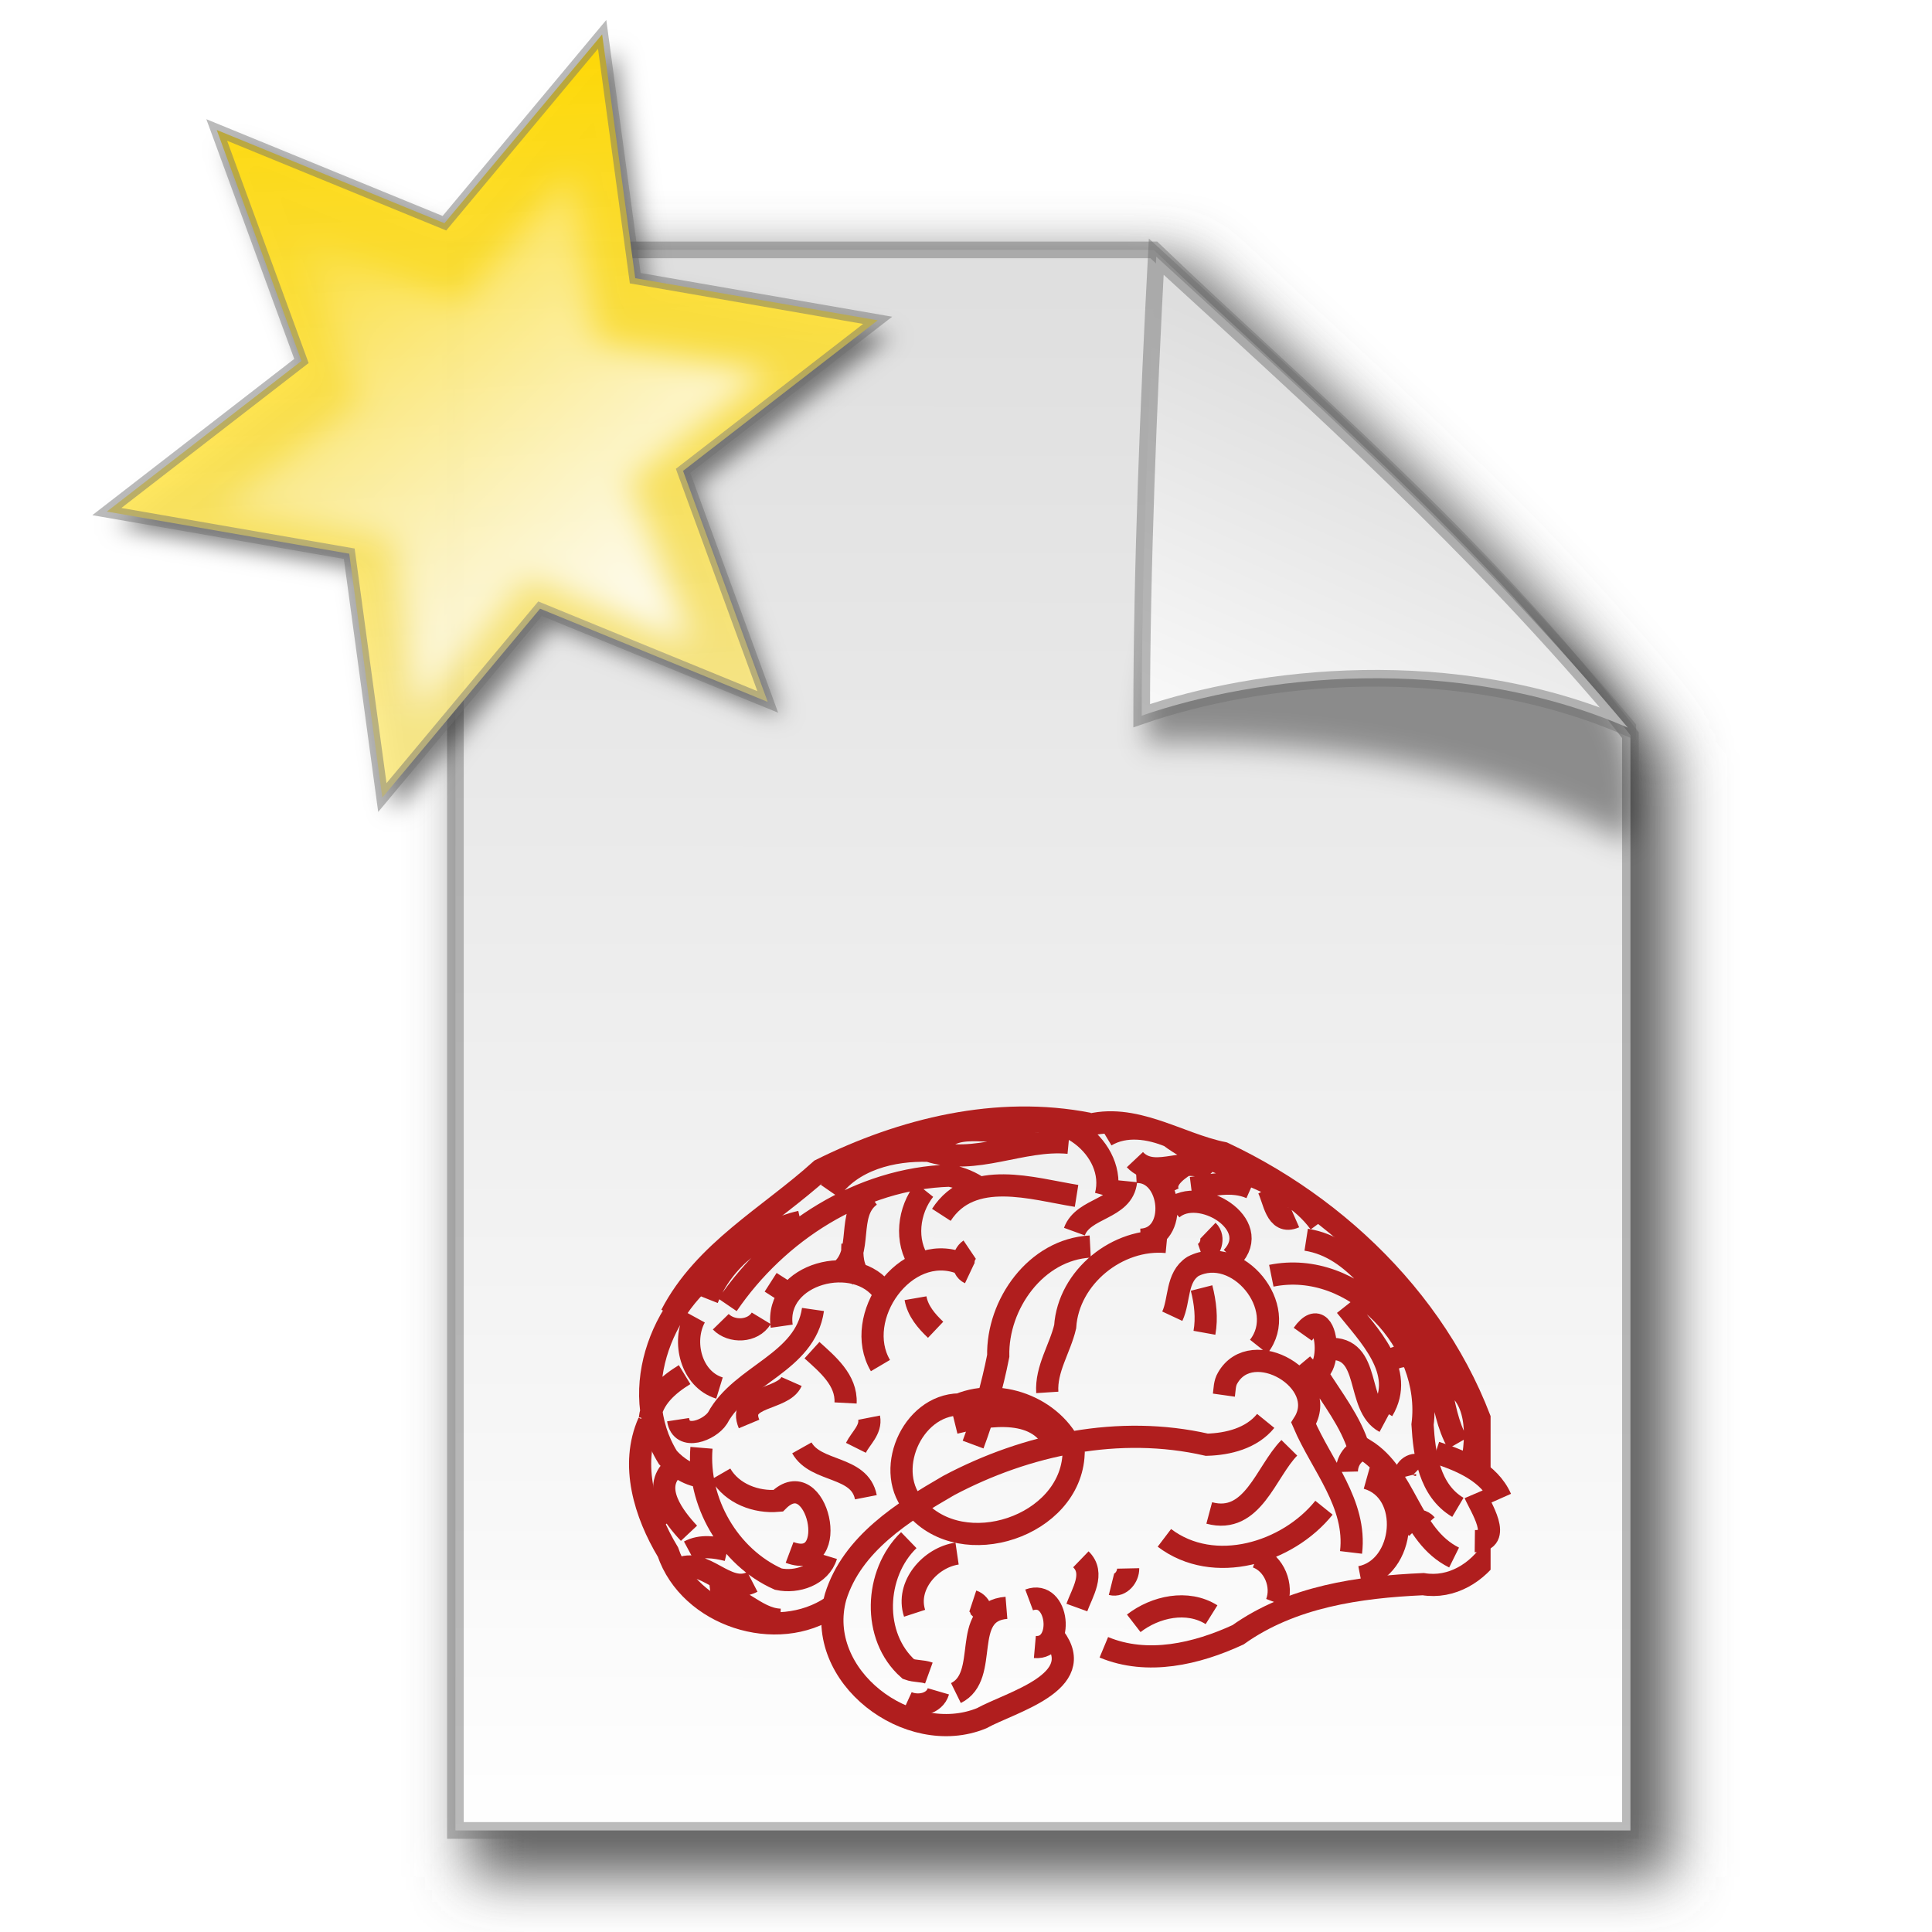
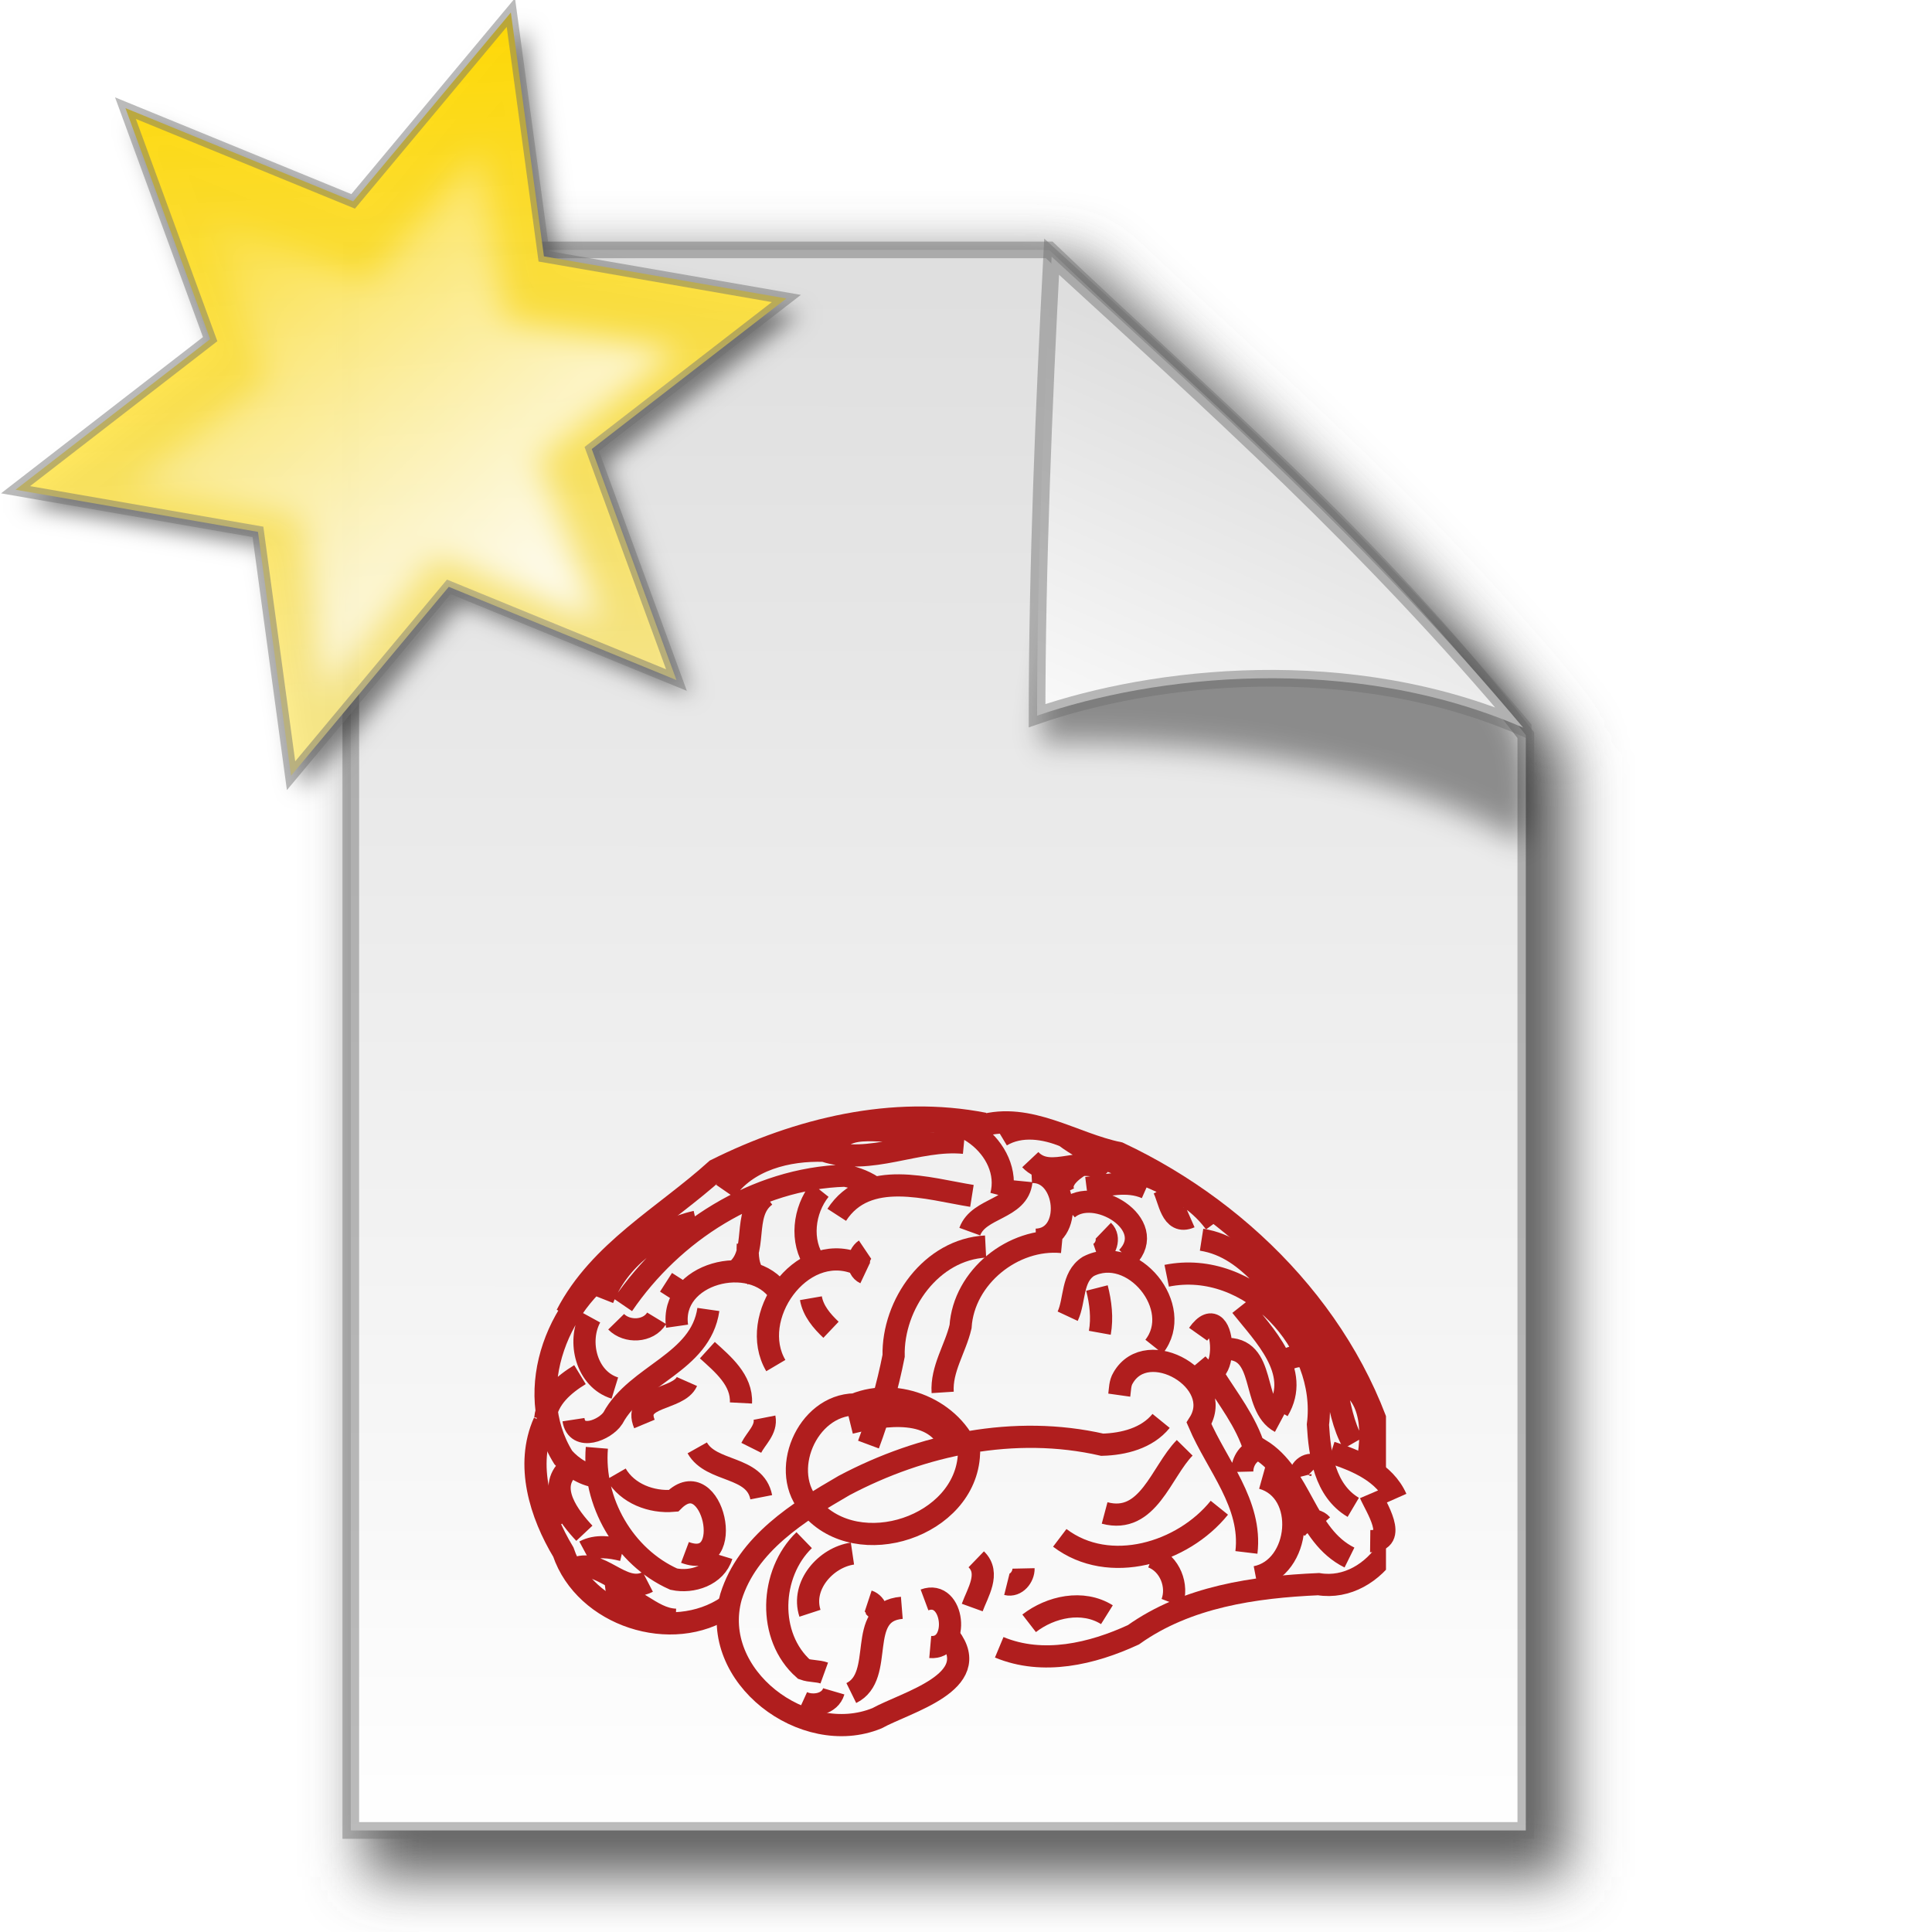
<svg xmlns="http://www.w3.org/2000/svg" xmlns:xlink="http://www.w3.org/1999/xlink" width="32px" height="32px" id="svg2985" version="1.1">
  <defs id="defs2987">
    <linearGradient id="linearGradient4048">
      <stop style="stop-color:#ffffff;stop-opacity:0.904;" offset="0" id="stop4050" />
      <stop style="stop-color:#ffffff;stop-opacity:0;" offset="1" id="stop4052" />
    </linearGradient>
    <linearGradient id="linearGradient3925">
      <stop style="stop-color:#fdd700;stop-opacity:1;" offset="0" id="stop3927" />
      <stop style="stop-color:#ffed87;stop-opacity:0.922;" offset="1" id="stop3929" />
    </linearGradient>
    <linearGradient id="linearGradient3790">
      <stop style="stop-color:#dedede;stop-opacity:1;" offset="0" id="stop3792" />
      <stop style="stop-color:#ffffff;stop-opacity:1;" offset="1" id="stop3794" />
    </linearGradient>
    <filter id="filter3838">
      <feGaussianBlur stdDeviation="0.497" id="feGaussianBlur3840" />
    </filter>
    <linearGradient y2="5.142" x2="3.156" y1="10.855" x1="5.976" gradientUnits="userSpaceOnUse" id="linearGradient6181" xlink:href="#linearGradient6060" />
    <linearGradient y2="15.813" x2="34.076" y1="15.813" x1="1.354" gradientUnits="userSpaceOnUse" id="linearGradient6179" xlink:href="#linearGradient6060" />
    <linearGradient y2="53.774" x2="-33.445" y1="37.123" x1="-46.386" gradientUnits="userSpaceOnUse" id="linearGradient6113" xlink:href="#linearGradient6060" />
    <linearGradient y2="53.774" x2="-33.445" y1="37.123" x1="-46.386" gradientUnits="userSpaceOnUse" id="linearGradient6091" xlink:href="#linearGradient6060" />
    <linearGradient y2="53.774" x2="-33.445" y1="37.123" x1="-46.386" gradientUnits="userSpaceOnUse" id="linearGradient6058" xlink:href="#linearGradient6060" />
    <radialGradient gradientUnits="userSpaceOnUse" gradientTransform="matrix(1,0,0,1.004784,0,-0.1980649)" r="15.302" fy="41.4" fx="-4.4" cy="41.4" cx="-4.4" id="radialGradient5960" xlink:href="#linearGradient5954" />
    <linearGradient y2="18.669" x2="4.567" y1="-14.331" x1="4.607" gradientUnits="userSpaceOnUse" id="linearGradient5871" xlink:href="#linearGradient5873" />
    <linearGradient y2="15.813" x2="34.076" y1="15.813" x1="1.354" gradientUnits="userSpaceOnUse" id="linearGradient5869" xlink:href="#linearGradient3964" />
    <linearGradient gradientUnits="userSpaceOnUse" y2="15.813" x2="34.076" y1="15.813" x1="1.354" id="linearGradient5867" xlink:href="#linearGradient3964" />
    <linearGradient y2="52.785" x2="-33.61" y1="66.798" x1="-26.107" gradientUnits="userSpaceOnUse" id="linearGradient3985" xlink:href="#linearGradient3805" />
    <linearGradient y2="53.774" x2="-33.445" y1="37.123" x1="-46.386" gradientUnits="userSpaceOnUse" id="linearGradient3983" xlink:href="#linearGradient3805" />
    <linearGradient y2="67.677" x2="-31.551" y1="26.791" x1="-31.683" gradientUnits="userSpaceOnUse" id="linearGradient3981" xlink:href="#linearGradient3851" />
    <linearGradient y2="67.677" x2="-31.551" y1="26.791" x1="-31.683" gradientUnits="userSpaceOnUse" id="linearGradient3979" xlink:href="#linearGradient3845" />
    <linearGradient y2="-0.814" x2="3.624" y1="21.125" x1="15.405" gradientUnits="userSpaceOnUse" id="linearGradient3957" xlink:href="#linearGradient3805" />
    <linearGradient y2="3.305" x2="-3.167" y1="-15.401" x1="-5.339" gradientUnits="userSpaceOnUse" id="linearGradient3955" xlink:href="#linearGradient3805" />
    <linearGradient y2="18.747" x2="1.628" y1="-8.949" x1="1.699" gradientUnits="userSpaceOnUse" id="linearGradient3951" xlink:href="#linearGradient3771" />
    <linearGradient y2="52.785" x2="-33.61" y1="66.798" x1="-26.107" gradientUnits="userSpaceOnUse" id="linearGradient3877" xlink:href="#linearGradient3805" />
    <linearGradient gradientUnits="userSpaceOnUse" y2="53.774" x2="-33.445" y1="37.123" x1="-46.386" id="linearGradient3869" xlink:href="#linearGradient3805" />
    <linearGradient gradientUnits="userSpaceOnUse" y2="67.677" x2="-31.551" y1="26.791" x1="-31.683" id="linearGradient3843" xlink:href="#linearGradient3851" />
    <linearGradient gradientUnits="userSpaceOnUse" y2="67.677" x2="-31.551" y1="26.791" x1="-31.683" id="linearGradient3835" xlink:href="#linearGradient3845" />
    <linearGradient id="linearGradient3771">
      <stop id="stop3773" offset="0" style="stop-color:#188d0f;stop-opacity:1;" />
      <stop id="stop3775" offset="1" style="stop-color:#44ea37;stop-opacity:0.765;" />
    </linearGradient>
    <linearGradient id="linearGradient3805">
      <stop id="stop3807" offset="0" style="stop-color:#000000;stop-opacity:1;" />
      <stop id="stop3809" offset="1" style="stop-color:#000000;stop-opacity:0;" />
    </linearGradient>
    <linearGradient id="linearGradient3964">
      <stop style="stop-color:#094216;stop-opacity:1;" offset="0" id="stop3966" />
      <stop style="stop-color:#ffffff;stop-opacity:0.152;" offset="1" id="stop3968" />
    </linearGradient>
    <linearGradient id="linearGradient3845">
      <stop style="stop-color:#0f4a8d;stop-opacity:1;" offset="0" id="stop3847" />
      <stop style="stop-color:#135eb3;stop-opacity:0.513;" offset="1" id="stop3849" />
    </linearGradient>
    <linearGradient id="linearGradient3851">
      <stop id="stop3853" offset="0" style="stop-color:#091042;stop-opacity:1;" />
      <stop id="stop3855" offset="1" style="stop-color:#ffffff;stop-opacity:1;" />
    </linearGradient>
    <marker style="overflow:visible;" id="Arrow1Lend" refX="0.0" refY="0.0" orient="auto">
      <path transform="scale(0.8) rotate(180) translate(12.5,0)" style="fill-rule:evenodd;stroke:#000000;stroke-width:1.0pt;marker-start:none;" d="M 0.0,0.0 L 5.0,-5.0 L -12.5,0.0 L 5.0,5.0 L 0.0,0.0 z " id="path4014" />
    </marker>
    <marker style="overflow:visible" id="TriangleOutL" refX="0.0" refY="0.0" orient="auto">
      <path transform="scale(0.8)" style="fill-rule:evenodd;stroke:#000000;stroke-width:1.0pt;marker-start:none" d="M 5.77,0.0 L -2.88,5.0 L -2.88,-5.0 L 5.77,0.0 z " id="path4154" />
    </marker>
    <marker style="overflow:visible;" id="Arrow2Mend" refX="0.0" refY="0.0" orient="auto">
      <path transform="scale(0.6) rotate(180) translate(0,0)" d="M 8.719,4.034 L -2.207,0.016 L 8.719,-4.002 C 6.973,-1.63 6.983,1.616 8.719,4.034 z " style="font-size:12.0;fill-rule:evenodd;stroke-width:0.625;stroke-linejoin:round;" id="path4038" />
    </marker>
    <marker style="overflow:visible;" id="Arrow2Send" refX="0.0" refY="0.0" orient="auto">
      <path transform="scale(0.3) rotate(180) translate(-2.3,0)" d="M 8.719,4.034 L -2.207,0.016 L 8.719,-4.002 C 6.973,-1.63 6.983,1.616 8.719,4.034 z " style="font-size:12.0;fill-rule:evenodd;stroke-width:0.625;stroke-linejoin:round;" id="path4044" />
    </marker>
    <marker style="overflow:visible;" id="Arrow2Lend" refX="0.0" refY="0.0" orient="auto">
      <path transform="scale(1.1) rotate(180) translate(1,0)" d="M 8.719,4.034 L -2.207,0.016 L 8.719,-4.002 C 6.973,-1.63 6.983,1.616 8.719,4.034 z " style="font-size:12.0;fill-rule:evenodd;stroke-width:0.625;stroke-linejoin:round;" id="path4032" />
    </marker>
    <linearGradient id="linearGradient5873">
      <stop id="stop5875" offset="0" style="stop-color:#094216;stop-opacity:1;" />
      <stop id="stop5877" offset="1" style="stop-color:#ffffff;stop-opacity:0;" />
    </linearGradient>
    <linearGradient id="linearGradient5954">
      <stop id="stop5956" offset="0" style="stop-color:#f8f6c8;stop-opacity:1;" />
      <stop id="stop5958" offset="1" style="stop-color:#faf9e0;stop-opacity:0;" />
    </linearGradient>
    <linearGradient id="linearGradient6060">
      <stop style="stop-color:#ffffff;stop-opacity:1;" offset="0" id="stop6062" />
      <stop style="stop-color:#ffffff;stop-opacity:0;" offset="1" id="stop6064" />
    </linearGradient>
    <filter id="filter5599">
      <feGaussianBlur stdDeviation="0.256" id="feGaussianBlur5601" />
    </filter>
    <clipPath id="clipPath378" clipPathUnits="userSpaceOnUse">
      <path id="path380" d="m 0.06,792 612,0 0,-792 -612,0 0,792 z" />
    </clipPath>
    <clipPath id="clipPath372" clipPathUnits="userSpaceOnUse">
      <path id="path374" d="M 0,792 612,792 612,0 0,0 0,792 z" />
    </clipPath>
    <clipPath id="clipPath308" clipPathUnits="userSpaceOnUse">
      <path id="path310" d="m 0.06,792 612,0 0,-792 -612,0 0,792 z" />
    </clipPath>
    <clipPath id="clipPath302" clipPathUnits="userSpaceOnUse">
      <path id="path304" d="M 0,792 612,792 612,0 0,0 0,792 z" />
    </clipPath>
    <clipPath id="clipPath296" clipPathUnits="userSpaceOnUse">
      <path id="path298" clip-rule="evenodd" d="m 72.5,525.97 191.63,0 0,-169.97 -191.63,0 0,169.97 z" />
    </clipPath>
    <clipPath id="clipPath286" clipPathUnits="userSpaceOnUse">
      <path id="path288" d="m 142.182,427.487 c 0,0 -3.384,3.384 -3.384,7.415 0,3.532 0.215,5.043 2.09,6.122 2.774,1.596 8.427,6.336 11.812,6.552 3.384,0.216 13.538,-0.499 17.569,-5.325 4.032,-4.827 2.373,-7.78 1.942,-9.074 -0.432,-1.294 -4.53,-3.317 -5.973,-5.043 -1.443,-1.725 -6.282,-5.805 -10.518,-6.188 -6.405,-0.58 -13.538,5.541 -13.538,5.541" />
    </clipPath>
    <clipPath id="clipPath266" clipPathUnits="userSpaceOnUse">
      <path id="path268" d="m 0.06,792 612,0 0,-792 -612,0 0,792 z" />
    </clipPath>
    <clipPath id="clipPath260" clipPathUnits="userSpaceOnUse">
      <path id="path262" d="M 0,792 612,792 612,0 0,0 0,792 z" />
    </clipPath>
    <clipPath id="clipPath254" clipPathUnits="userSpaceOnUse">
      <path id="path256" clip-rule="evenodd" d="m 72.5,525.97 191.63,0 0,-169.97 -191.63,0 0,169.97 z" />
    </clipPath>
    <clipPath id="clipPath78" clipPathUnits="userSpaceOnUse">
      <path id="path80" d="m 0.06,792 612,0 0,-792 -612,0 0,792 z" />
    </clipPath>
    <clipPath id="clipPath72" clipPathUnits="userSpaceOnUse">
      <path id="path74" d="M 0,792 612,792 612,0 0,0 0,792 z" />
    </clipPath>
    <clipPath id="clipPath60" clipPathUnits="userSpaceOnUse">
      <path id="path62" d="m 0.06,792 612,0 0,-792 -612,0 0,792 z" />
    </clipPath>
    <clipPath id="clipPath54" clipPathUnits="userSpaceOnUse">
      <path id="path56" d="M 0,792 612,792 612,0 0,0 0,792 z" />
    </clipPath>
    <clipPath id="clipPath48" clipPathUnits="userSpaceOnUse">
      <path id="path50" clip-rule="evenodd" d="m 498.6,63 49.34,0 0,-41.64 -49.34,0 0,41.64 z" />
    </clipPath>
    <clipPath id="clipPath26" clipPathUnits="userSpaceOnUse">
      <path id="path28" d="m 0.06,792 612,0 0,-792 -612,0 0,792 z" />
    </clipPath>
    <clipPath id="clipPath20" clipPathUnits="userSpaceOnUse">
      <path id="path22" d="M 0,792 612,792 612,0 0,0 0,792 z" />
    </clipPath>
    <filter id="filter3939">
      <feGaussianBlur stdDeviation="0.249" id="feGaussianBlur3941" />
    </filter>
    <linearGradient xlink:href="#linearGradient3790" id="linearGradient4036" gradientUnits="userSpaceOnUse" gradientTransform="matrix(0.9185541,0,0,0.9185541,2.326668,2.631549)" x1="12.865" y1="1.5" x2="12.85" y2="30.571" />
    <linearGradient xlink:href="#linearGradient3790" id="linearGradient4038" gradientUnits="userSpaceOnUse" gradientTransform="matrix(0.9185541,0,0,0.9185541,2.203465,2.972726)" x1="22.802" y1="4.228" x2="19.35" y2="12.013" />
    <linearGradient xlink:href="#linearGradient3925" id="linearGradient4040" gradientUnits="userSpaceOnUse" x1="-13.909" y1="-11.092" x2="-13.889" y2="3.823" />
    <filter id="filter4060">
      <feGaussianBlur stdDeviation="0.497" id="feGaussianBlur4062" />
    </filter>
    <linearGradient xlink:href="#linearGradient4048" id="linearGradient4064" x1="-8.389" y1="3.039" x2="-19.684" y2="-9.788" gradientUnits="userSpaceOnUse" />
  </defs>
  <g id="layer1">
-     <g id="g4014" transform="translate(0.25,-0.1)">
+     <g id="g4014" transform="translate(-1.482811,-0.1)">
      <path transform="matrix(0.9404375,0,0,0.9404375,2.435812,2.740693)" style="fill:#5e5e5e;fill-opacity:1;stroke:none;filter:url(#filter3838)" d="m 18,1.75 -12.594,0 0,28.5 21.188,0 0,-19.75 C 23.866,6.951 20.604,4.25 18,1.75 z" id="path3824" />
      <path id="path3001" d="m 18.861,4.239 -11.568,0 0,26.179 19.462,0 0,-18.141 C 24.248,9.016 21.253,6.536 18.861,4.239 z" style="fill:url(#linearGradient4036);fill-opacity:1;stroke:#6e6e6e;stroke-width:0.276;stroke-linecap:butt;stroke-linejoin:miter;stroke-miterlimit:4;stroke-opacity:0.471;stroke-dasharray:none" />
      <path transform="matrix(0.9159529,0.06907875,-0.06907875,0.9159529,2.908023,0.8237247)" style="opacity:0.4;fill:#000000;fill-opacity:1;stroke:none;filter:url(#filter5599)" d="m 26.949,12.424 c 0.421,-4.527 -4.784,-4.184 -8.579,-5.593 0.156,2.67 -0.23,1.76 -0.283,4.433 2.814,-0.248 6.088,-0.151 8.862,1.159 z" id="path3806" />
      <path id="rect2993" d="M 26.711,12.151 C 24.159,9.108 21.571,6.801 18.901,4.351 c -0.126,2.396 -0.241,5.162 -0.241,7.603 1.915,-0.663 5.174,-1.052 8.051,0.198 z" style="fill:url(#linearGradient4038);fill-opacity:1;stroke:#6e6e6e;stroke-width:0.276;stroke-miterlimit:4;stroke-opacity:0.471;stroke-dasharray:none" />
      <g id="g12" transform="matrix(0.0881469,0,0,-0.0881469,5.146852,63.80767)">
        <g transform="translate(-31.56542,13.70282)" style="stroke-width:4.168;stroke-miterlimit:4;stroke-dasharray:none" id="g250">
          <g style="stroke-width:4.168;stroke-miterlimit:4;stroke-dasharray:none" id="g252" clip-path="url(#clipPath254)">
            <g style="stroke-width:4.168;stroke-miterlimit:4;stroke-dasharray:none" id="g258" clip-path="url(#clipPath260)">
              <g style="stroke-width:4.168;stroke-miterlimit:4;stroke-dasharray:none" id="g264" clip-path="url(#clipPath266)">
                <path id="path274" d="m 133.04,427.703 c -1.17,6.003 -9.375,4.562 -12.027,9.276 m 10.153,0.013 c 0.901,1.804 2.921,3.429 2.481,5.663 m -4.422,2.764 c 0.227,4.314 -3.434,7.311 -6.311,9.923 m 0.189,7.644 c -1.45,-10.069 -13.536,-12.223 -17.931,-20.403 -1.465,-2.261 -6.791,-4.422 -7.418,-0.305 m 7.779,5.945 c -5.342,1.639 -7.092,8.741 -4.584,13.32 m 12.432,-0.215 c -1.562,-2.577 -5.579,-2.718 -7.605,-0.647 m 1.267,3.168 c 9.347,13.709 24.9,23.768 41.744,24.28 2.088,-0.402 4.123,-1.204 5.826,-2.493 m -7.388,-4.866 c 5.621,8.692 17.198,4.865 25.403,3.559 m -21.803,-12.633 c -10.474,4.009 -20.366,-10.247 -15.047,-19.252 m 0.647,13.711 c -5.115,7.625 -20.636,3.683 -19.201,-6.31 m 0.62,6.526 -1.349,0.861 -1.348,0.864 m 13.066,2.09 c 4.56,3.481 0.995,10.786 5.663,14.183 m -1.847,-15.262 c -1.552,1.611 -1.613,4.054 -1.51,6.148 m 13.537,10.193 c -3.032,-3.808 -3.762,-9.659 -0.862,-13.752 m 9.357,2.521 c -1.416,-0.953 -1.698,-3.621 0,-4.422 m -6.404,-10.624 c -1.708,1.619 -3.361,3.537 -3.776,5.932 m 39.562,22.003 c -0.535,-5.399 -8.027,-4.871 -9.708,-9.491 m 5.892,6.755 c 2.327,8.823 -8.889,17.328 -16.754,12.695 -4.94,-1.695 -12.331,2.011 -15.175,-4.067 m 24.944,1.308 c -8.833,0.848 -17.528,-4.393 -26.281,-1.502 -6.82,0.226 -14.489,-1.652 -18.58,-7.572 m -5.474,-5.757 c -7.668,-1.721 -14.605,-7.124 -17.529,-14.506 m 4.207,7.374 C 95,465.469 87.94,447.882 95.846,435.163 c 1.735,-1.946 4.125,-3.452 6.775,-3.644 m -3.641,19.225 c -3.019,-1.841 -6.148,-4.488 -6.526,-8.251 m 9.695,-5.501 c -0.837,-10.121 5.121,-20.518 14.434,-24.672 3.475,-0.748 7.902,0.71 9.027,4.395 m -6.903,0.62 c 9.815,-3.686 5.219,17.078 -2.167,9.702 -4.108,-0.365 -8.645,1.325 -10.777,5.02 m -8.873,1.12 c -4.168,-3.737 0.087,-9.241 2.913,-12.242 m -3.776,4.611 c -1.509,-0.293 -2.372,-2.314 -1.402,-3.56 m 5.218,-4.435 c 2.215,1.187 4.844,0.778 7.173,0.215 m -9.263,-3.6 c 4.981,2.522 9.006,-4.933 13.969,-2.372 m 5.268,-7.108 c -4.875,0.116 -8.085,5.421 -13.115,4.775 m 37.229,10.179 c -6.464,-6.252 -6.996,-18.111 -0.069,-24.228 1.241,-0.456 2.601,-0.291 3.843,-0.741 m -4.094,-5.488 c 2.045,-0.931 5.171,-0.363 5.878,2.05 m 3.3,-0.324 c 6.529,3.213 0.723,15.304 9.492,16.017 m -6.324,1.268 c 1.536,-0.507 2.273,-2.725 1.079,-3.937 m -4.032,12.862 c -5.016,-0.734 -9.681,-6.016 -7.982,-11.217" style="fill:none;stroke:#b01e1e;stroke-width:4.168;stroke-linecap:butt;stroke-linejoin:miter;stroke-miterlimit:4;stroke-opacity:1;stroke-dasharray:none" />
                <path id="path276" d="m 163.716,408.409 c 5.565,2.071 6.755,-9.344 1.079,-8.844 m 8.643,16.475 c 2.707,-2.613 0.246,-6.295 -0.755,-9.06 m -45.98,0.203 c -10.416,-7.089 -26.787,-1.758 -30.852,10.218 -4.302,7.153 -7.202,16.357 -3.612,24.404 m 4.22,20.17 c 6.178,11.943 18.443,18.525 28.087,27.252 15.431,7.683 33.204,12.041 50.387,8.665 m 8.442,-93.878 c 4.043,3.127 10.063,4.467 14.617,1.618 m -18.797,5.73 c 1.744,-0.435 3.163,1.378 3.129,2.966 m 6.809,5.744 c 9.314,-7.064 23.146,-2.842 29.987,5.662 m -12.633,-9.262 c 3.312,-1.229 4.971,-5.394 3.721,-8.629 m 2.4,29.149 c -4.437,-4.499 -6.855,-14.431 -15.047,-12.242 m 26.644,-7.415 c 1.095,9.135 -5.549,16.382 -8.91,24.262 5.058,7.926 -9.691,16.568 -14.276,8.509 -0.59,-0.962 -0.554,-2.136 -0.706,-3.217 m -4.194,20.13 c 0.697,-2.734 1.043,-5.614 0.539,-8.413 m 10.194,-2.602 c 5.809,7.321 -4.013,19.349 -12.344,15.082 -3.187,-2.059 -2.468,-6.325 -3.89,-9.366 m 5.501,11.635 c 1.691,0.588 2.54,3.119 1.186,4.423 m -7.74,-2.117 c -9.185,0.889 -18.476,-6.597 -19.074,-15.903 -0.977,-4.15 -3.648,-7.948 -3.362,-12.356 m 17.542,28.69 c 7.236,0.23 5.928,13.09 -0.863,12.728 m 6.769,-6.971 c 5.037,4.493 17.28,-2.835 11.218,-9.114 m 7.43,-3.411 c 15.616,3.17 30.372,-12.719 28.417,-27.978 0.336,-5.649 1.287,-12.376 6.64,-15.542 m -6.97,7.589 c -1.152,1.127 -3.28,-0.375 -2.912,-1.833 m -7.241,-0.256 c 8.647,-2.43 7.284,-16.963 -1.187,-18.606 m 7.376,8.669 c 0.834,1.713 3.593,2.8 5.016,1.186 m 5.205,-6.179 c -8.436,4.173 -8.955,15.521 -16.833,20.305 -2.047,-0.165 -3.361,-2.281 -3.312,-4.189 m 2.292,4.288 c -1.575,5.168 -5.005,9.448 -7.821,13.967 m 12.648,-8.925 c -5.59,2.986 -2.336,14.257 -10.517,13.752 m -5.111,-2.737 c 6.199,-7.412 5.85,13.456 0.216,5.501 m 8.063,5.299 c 4.253,-5.369 11.352,-12.277 6.958,-19.63 m 1.038,9.262 c 1.435,0.812 4.366,1.861 5.07,-0.432 m -20.482,23.257 c 9.566,-1.487 14.031,-11.11 20.9,-16.723 5.127,-6.087 3.74,-14.833 7.577,-21.512 m -2.264,11.81 c 6.274,-2.497 6.012,-10.554 4.854,-16.017" style="fill:none;stroke:#b01e1e;stroke-width:4.168;stroke-linecap:butt;stroke-linejoin:miter;stroke-miterlimit:4;stroke-opacity:1;stroke-dasharray:none" />
                <path id="path278" d="m 240.115,436.129 c 4.773,-1.54 10.069,-3.73 12.244,-8.628 m -4.895,0.849 c 1.015,-2.373 5.447,-8.962 0,-8.898 m -33.844,60.886 c -3.563,-1.568 -3.893,3.427 -5.016,5.447 m 9.695,-6.525 c -6.801,9.27 -19.485,9.653 -28.19,16.269 -3.749,1.554 -8.332,2.27 -11.991,0.071 m 5.473,-4.462 c 3.952,-4.199 10.376,1.507 14.401,-2.481 m -5.043,1.402 c -1.681,-1.09 -4.132,-2.915 -3.02,-5.231 m 4.247,0.984 c 3.694,0.464 7.628,1.584 11.218,0 M 119.071,449.45 c -1.582,-3.579 -10.237,-2.582 -7.982,-7.981" style="fill:none;stroke:#b01e1e;stroke-width:4.168;stroke-linecap:butt;stroke-linejoin:miter;stroke-miterlimit:4;stroke-opacity:1;stroke-dasharray:none" />
              </g>
            </g>
          </g>
        </g>
        <g transform="translate(-31.56542,13.70282)" style="stroke:#b01e1e;stroke-width:4.168;stroke-miterlimit:4;stroke-opacity:1;stroke-dasharray:none" id="g282">
          <g style="stroke:#b01e1e;stroke-width:4.168;stroke-miterlimit:4;stroke-opacity:1;stroke-dasharray:none" id="g284" clip-path="url(#clipPath286)">
            <path id="path290" d="m 149.747,441.671 c 6.336,1.56 16.161,3.214 19.039,-4.638" style="fill:none;stroke:#b01e1e;stroke-width:4.168;stroke-linecap:butt;stroke-linejoin:miter;stroke-miterlimit:4;stroke-opacity:1;stroke-dasharray:none" />
          </g>
        </g>
        <g style="stroke:#b01e1e;stroke-width:4.168;stroke-miterlimit:4;stroke-opacity:1;stroke-dasharray:none" transform="translate(-45.26824,23.00116)" id="g292">
          <g style="stroke:#b01e1e;stroke-width:4.168;stroke-miterlimit:4;stroke-opacity:1;stroke-dasharray:none" id="g294" clip-path="url(#clipPath296)">
            <g style="stroke:#b01e1e;stroke-width:4.168;stroke-miterlimit:4;stroke-opacity:1;stroke-dasharray:none" id="g300" clip-path="url(#clipPath302)">
              <g style="stroke:#b01e1e;stroke-width:4.168;stroke-miterlimit:4;stroke-opacity:1;stroke-dasharray:none" transform="translate(13.94751,-11.01119)" id="g306" clip-path="url(#clipPath308)">
                <path id="path312" d="m 142.182,427.487 c -6.241,6.556 -0.846,19.272 8.194,19.373 8.053,3.307 18.492,-0.998 21.458,-9.283 C 171.242,423.915 150.996,417.231 142.182,427.487 z m 32.766,49.036 c -10.18,-0.531 -17.498,-10.847 -17.28,-20.551 -1.117,-5.67 -2.708,-11.245 -4.725,-16.66 m 15.236,-36.161 c 6.456,-8.511 -8.061,-12.192 -13.637,-15.262 -13.657,-5.584 -31.587,7.916 -27.43,22.824 3.107,9.971 12.681,15.949 21.238,20.903 14.696,7.8 32.111,11.42 48.519,7.669 4.027,0.114 8.41,1.209 11.061,4.474 M 174.085,499.2 c 9.051,2.637 17.315,-3.362 25.897,-5.103 24.378,-11.468 44.935,-33.111 51.186,-59.764 5.941,-9.02 -2.928,-22.998 -13.651,-21.247 -12.056,-0.532 -24.726,-2.349 -34.795,-9.516 -7.759,-3.584 -16.992,-5.769 -25.211,-2.347" style="fill:none;stroke:#b01e1e;stroke-width:4.168;stroke-linecap:butt;stroke-linejoin:miter;stroke-miterlimit:4;stroke-opacity:1;stroke-dasharray:none" />
              </g>
            </g>
          </g>
        </g>
      </g>
    </g>
-     <g id="g3947" transform="translate(-25.3,-0.35)">
+     <g id="g3947" transform="translate(-26.81205,-0.7117984)">
      <path style="opacity:0.5;fill:#000000;fill-opacity:1;fill-rule:nonzero;stroke:none;filter:url(#filter3939)" id="path3933" d="M -7.7,3.9 -12.5,1.615 -16.129,5.5 -16.55,0.2 -21.729,-1 -17.35,-4.015 -18.9,-9.1 l 4.8,2.285 3.629,-3.885 0.421,5.3 5.179,1.2 -4.379,3.014 z" transform="matrix(0.7654286,-0.04261189,0.04261189,0.7654286,43.94414,8.912852)" />
      <path transform="matrix(0.7654286,-0.04261189,0.04261189,0.7654286,43.74414,8.662852)" d="M -7.7,3.9 -12.5,1.615 -16.129,5.5 -16.55,0.2 -21.729,-1 -17.35,-4.015 -18.9,-9.1 l 4.8,2.285 3.629,-3.885 0.421,5.3 5.179,1.2 -4.379,3.014 z" id="path3117" style="fill:url(#linearGradient4040);fill-opacity:1;fill-rule:nonzero;stroke:#6e6e6e;stroke-width:0.261;stroke-miterlimit:4;stroke-opacity:0.471;stroke-dasharray:none" />
-       <path style="opacity:1;fill:url(#linearGradient4064);fill-opacity:1;fill-rule:nonzero;stroke:none;filter:url(#filter4060)" id="path4042" d="M -7.7,3.9 -12.5,1.615 -16.129,5.5 -16.55,0.2 -21.729,-1 -17.35,-4.015 -18.9,-9.1 l 4.8,2.285 3.629,-3.885 0.421,5.3 5.179,1.2 -4.379,3.014 z" transform="matrix(0.5452344,-0.03035354,0.03035354,0.5452344,40.80869,8.668558)" />
+       <path style="fill:url(#linearGradient4064);fill-opacity:1;fill-rule:nonzero;stroke:none;filter:url(#filter4060)" id="path4042" d="M -7.7,3.9 -12.5,1.615 -16.129,5.5 -16.55,0.2 -21.729,-1 -17.35,-4.015 -18.9,-9.1 l 4.8,2.285 3.629,-3.885 0.421,5.3 5.179,1.2 -4.379,3.014 z" transform="matrix(0.5452344,-0.03035354,0.03035354,0.5452344,40.80869,8.668558)" />
    </g>
  </g>
</svg>
